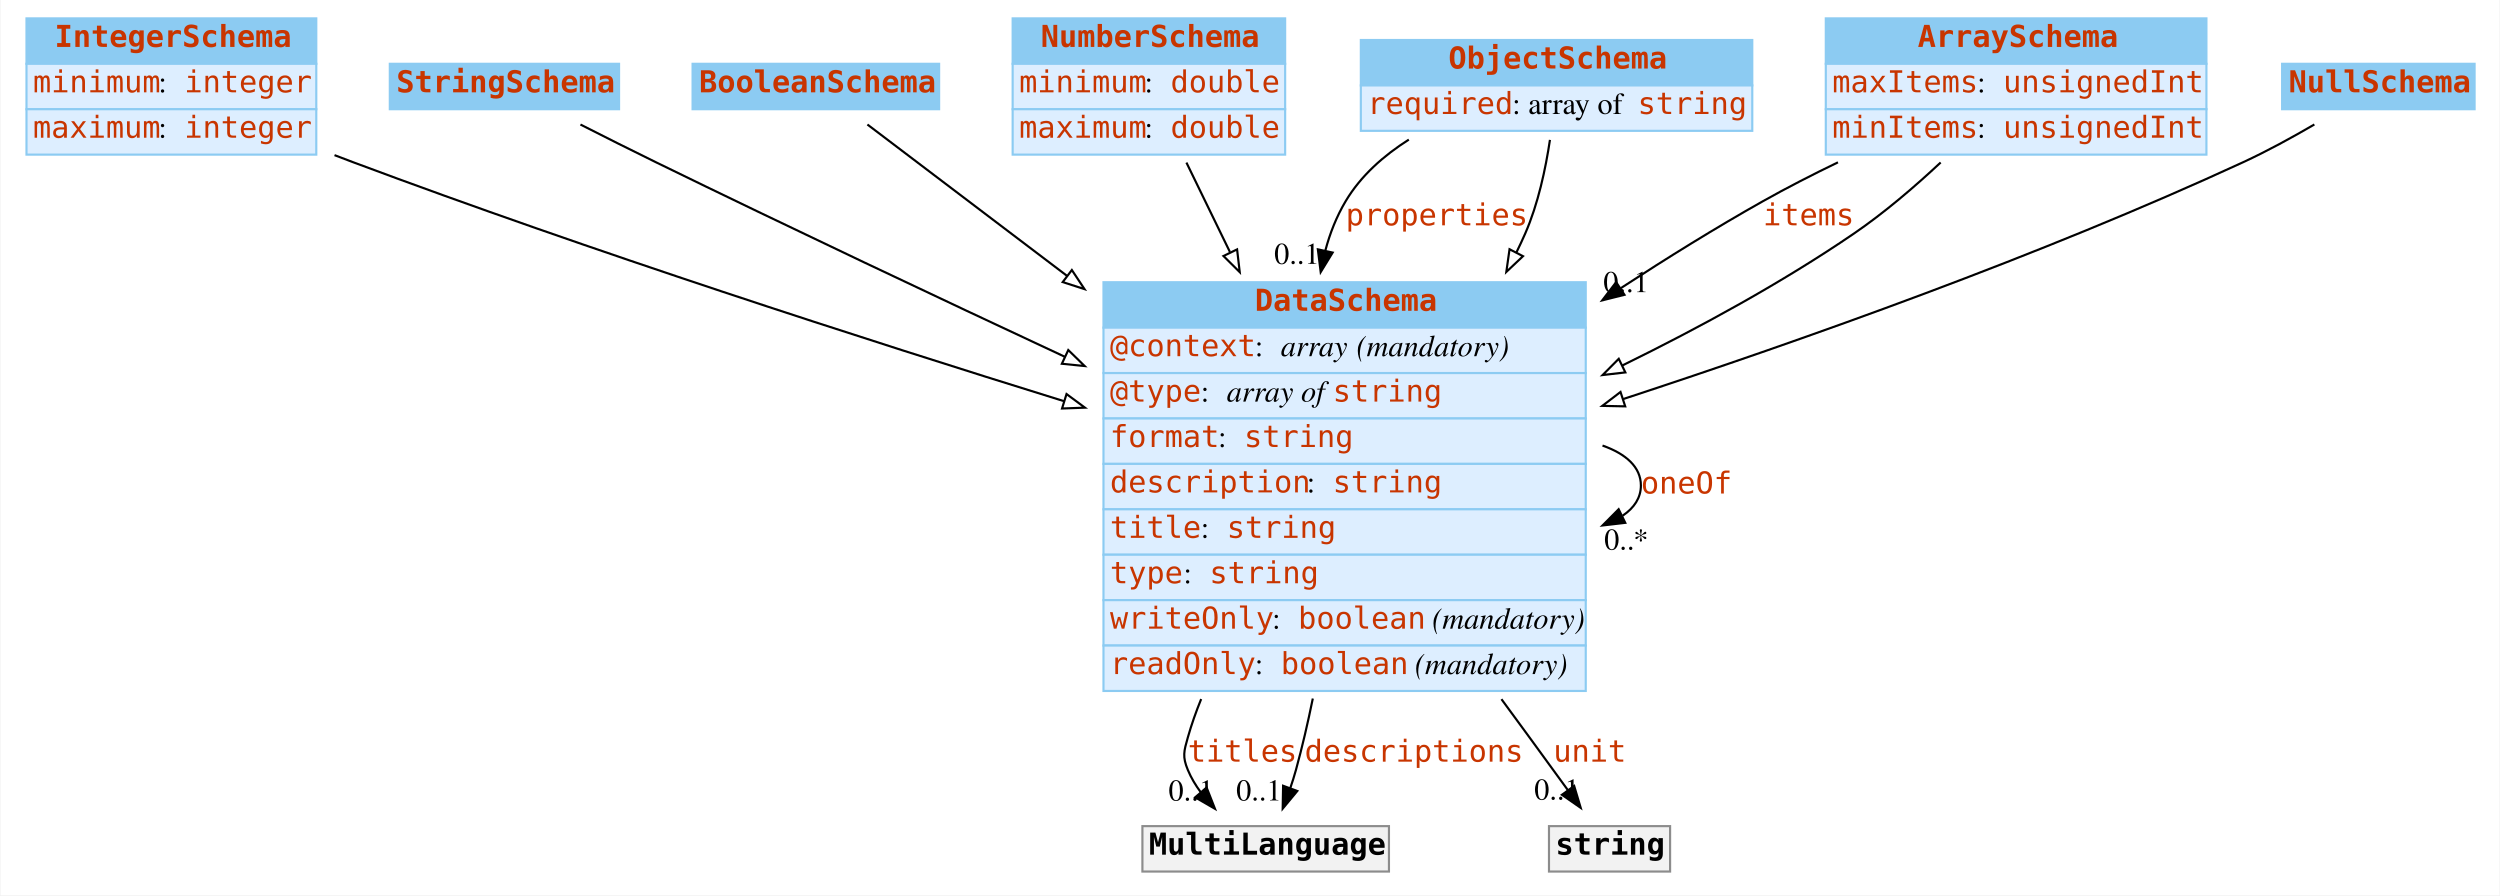
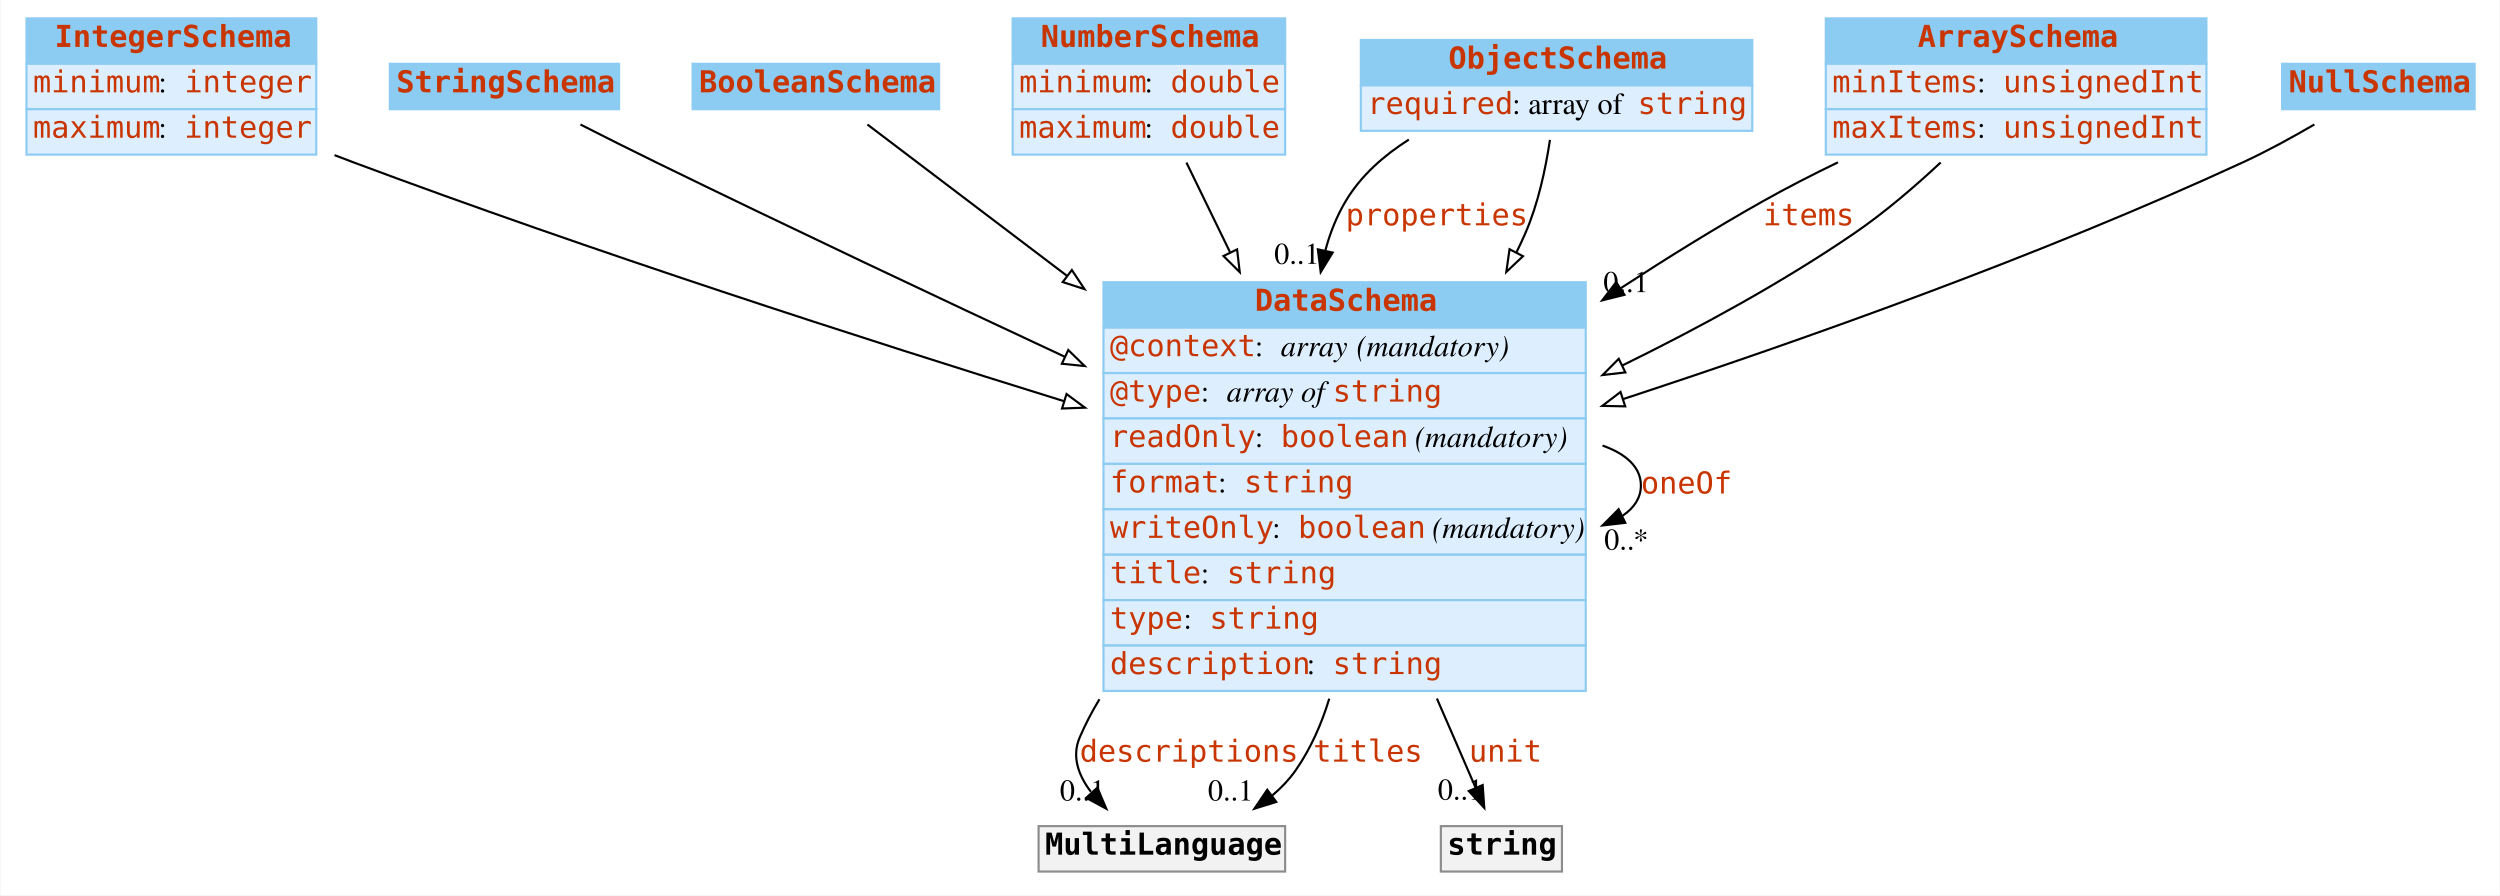
<svg xmlns="http://www.w3.org/2000/svg" width="1156pt" height="414pt" viewBox="0.00 0.00 1155.50 414.00">
  <g id="graph0" class="graph" transform="scale(1 1) rotate(0) translate(4 410)">
    <polygon fill="#ffffff" stroke="transparent" points="-4,4 -4,-410 1151.5,-410 1151.5,4 -4,4" />
    <g id="node1" class="node">
      <polygon fill="#8ccbf2" stroke="transparent" points="8,-380.5 8,-401.5 142,-401.5 142,-380.5 8,-380.5" />
      <polygon fill="none" stroke="#8ccbf2" points="8,-380.5 8,-401.5 142,-401.5 142,-380.5 8,-380.5" />
      <text text-anchor="start" x="21" y="-388.3" font-family="mono" font-weight="bold" font-size="14.00" fill="#c83500">IntegerSchema</text>
      <polygon fill="#ddeeff" stroke="transparent" points="8,-359.5 8,-380.5 142,-380.5 142,-359.5 8,-359.5" />
      <polygon fill="none" stroke="#8ccbf2" points="8,-359.5 8,-380.5 142,-380.5 142,-359.5 8,-359.5" />
      <text text-anchor="start" x="11" y="-367.3" font-family="mono" font-size="14.00" fill="#c83500">minimum</text>
      <text text-anchor="start" x="69" y="-367.3" font-family="Times,serif" font-size="14.00" fill="#000000"> : </text>
      <text text-anchor="start" x="81" y="-367.3" font-family="mono" font-size="14.00" fill="#c83500">integer</text>
      <polygon fill="#ddeeff" stroke="transparent" points="8,-338.5 8,-359.5 142,-359.5 142,-338.5 8,-338.5" />
      <polygon fill="none" stroke="#8ccbf2" points="8,-338.5 8,-359.5 142,-359.5 142,-338.5 8,-338.5" />
      <text text-anchor="start" x="11" y="-346.3" font-family="mono" font-size="14.00" fill="#c83500">maximum</text>
      <text text-anchor="start" x="69" y="-346.3" font-family="Times,serif" font-size="14.00" fill="#000000"> : </text>
      <text text-anchor="start" x="81" y="-346.3" font-family="mono" font-size="14.00" fill="#c83500">integer</text>
    </g>
    <g id="node8" class="node">
      <polygon fill="#8ccbf2" stroke="transparent" points="506,-258.5 506,-279.5 729,-279.5 729,-258.5 506,-258.5" />
      <polygon fill="none" stroke="#8ccbf2" points="506,-258.5 506,-279.5 729,-279.5 729,-258.5 506,-258.5" />
      <text text-anchor="start" x="576" y="-266.3" font-family="mono" font-weight="bold" font-size="14.00" fill="#c83500">DataSchema</text>
      <polygon fill="#ddeeff" stroke="transparent" points="506,-237.5 506,-258.5 729,-258.5 729,-237.5 506,-237.5" />
      <polygon fill="none" stroke="#8ccbf2" points="506,-237.5 506,-258.5 729,-258.5 729,-237.5 506,-237.5" />
      <text text-anchor="start" x="509" y="-245.3" font-family="mono" font-size="14.00" fill="#c83500">@context</text>
      <text text-anchor="start" x="576" y="-245.3" font-family="Times,serif" font-size="14.00" fill="#000000"> : </text>
      <text text-anchor="start" x="588" y="-245.3" font-family="Times,serif" font-style="italic" font-size="14.00" fill="#000000">array</text>
      <text text-anchor="start" x="619" y="-245.3" font-family="Times,serif" font-size="14.00" fill="#000000"> </text>
      <text text-anchor="start" x="623" y="-245.3" font-family="Times,serif" font-style="italic" font-size="14.00" fill="#000000">(mandatory)</text>
      <polygon fill="#ddeeff" stroke="transparent" points="506,-216.5 506,-237.5 729,-237.5 729,-216.5 506,-216.5" />
      <polygon fill="none" stroke="#8ccbf2" points="506,-216.5 506,-237.5 729,-237.5 729,-216.5 506,-216.5" />
      <text text-anchor="start" x="509" y="-224.3" font-family="mono" font-size="14.00" fill="#c83500">@type</text>
      <text text-anchor="start" x="551" y="-224.3" font-family="Times,serif" font-size="14.00" fill="#000000"> : </text>
      <text text-anchor="start" x="563" y="-224.3" font-family="Times,serif" font-style="italic" font-size="14.00" fill="#000000">array of </text>
      <text text-anchor="start" x="612" y="-224.3" font-family="mono" font-size="14.00" fill="#c83500">string</text>
      <polygon fill="#ddeeff" stroke="transparent" points="506,-195.5 506,-216.5 729,-216.5 729,-195.5 506,-195.5" />
      <polygon fill="none" stroke="#8ccbf2" points="506,-195.5 506,-216.5 729,-216.5 729,-195.5 506,-195.5" />
-       <text text-anchor="start" x="509" y="-203.3" font-family="mono" font-size="14.00" fill="#c83500">format</text>
-       <text text-anchor="start" x="559" y="-203.3" font-family="Times,serif" font-size="14.00" fill="#000000"> : </text>
-       <text text-anchor="start" x="571" y="-203.3" font-family="mono" font-size="14.00" fill="#c83500">string</text>
+       <text text-anchor="start" x="509" y="-203.3" font-family="mono" font-size="14.00" fill="#c83500">readOnly</text>
+       <text text-anchor="start" x="576" y="-203.3" font-family="Times,serif" font-size="14.00" fill="#000000"> : </text>
+       <text text-anchor="start" x="588" y="-203.3" font-family="mono" font-size="14.00" fill="#c83500">boolean</text>
+       <text text-anchor="start" x="646" y="-203.3" font-family="Times,serif" font-size="14.00" fill="#000000"> </text>
+       <text text-anchor="start" x="650" y="-203.3" font-family="Times,serif" font-style="italic" font-size="14.00" fill="#000000">(mandatory)</text>
      <polygon fill="#ddeeff" stroke="transparent" points="506,-174.5 506,-195.5 729,-195.5 729,-174.5 506,-174.5" />
      <polygon fill="none" stroke="#8ccbf2" points="506,-174.5 506,-195.5 729,-195.5 729,-174.5 506,-174.5" />
-       <text text-anchor="start" x="509" y="-182.3" font-family="mono" font-size="14.00" fill="#c83500">description</text>
-       <text text-anchor="start" x="600" y="-182.3" font-family="Times,serif" font-size="14.00" fill="#000000"> : </text>
-       <text text-anchor="start" x="612" y="-182.3" font-family="mono" font-size="14.00" fill="#c83500">string</text>
+       <text text-anchor="start" x="509" y="-182.3" font-family="mono" font-size="14.00" fill="#c83500">format</text>
+       <text text-anchor="start" x="559" y="-182.3" font-family="Times,serif" font-size="14.00" fill="#000000"> : </text>
+       <text text-anchor="start" x="571" y="-182.3" font-family="mono" font-size="14.00" fill="#c83500">string</text>
      <polygon fill="#ddeeff" stroke="transparent" points="506,-153.5 506,-174.5 729,-174.5 729,-153.5 506,-153.5" />
      <polygon fill="none" stroke="#8ccbf2" points="506,-153.5 506,-174.5 729,-174.5 729,-153.5 506,-153.5" />
-       <text text-anchor="start" x="509" y="-161.3" font-family="mono" font-size="14.00" fill="#c83500">title</text>
-       <text text-anchor="start" x="551" y="-161.3" font-family="Times,serif" font-size="14.00" fill="#000000"> : </text>
-       <text text-anchor="start" x="563" y="-161.3" font-family="mono" font-size="14.00" fill="#c83500">string</text>
+       <text text-anchor="start" x="509" y="-161.3" font-family="mono" font-size="14.00" fill="#c83500">writeOnly</text>
+       <text text-anchor="start" x="584" y="-161.3" font-family="Times,serif" font-size="14.00" fill="#000000"> : </text>
+       <text text-anchor="start" x="596" y="-161.3" font-family="mono" font-size="14.00" fill="#c83500">boolean</text>
+       <text text-anchor="start" x="654" y="-161.3" font-family="Times,serif" font-size="14.00" fill="#000000"> </text>
+       <text text-anchor="start" x="658" y="-161.3" font-family="Times,serif" font-style="italic" font-size="14.00" fill="#000000">(mandatory)</text>
      <polygon fill="#ddeeff" stroke="transparent" points="506,-132.5 506,-153.5 729,-153.5 729,-132.5 506,-132.5" />
      <polygon fill="none" stroke="#8ccbf2" points="506,-132.5 506,-153.5 729,-153.5 729,-132.5 506,-132.5" />
-       <text text-anchor="start" x="509" y="-140.3" font-family="mono" font-size="14.00" fill="#c83500">type</text>
-       <text text-anchor="start" x="543" y="-140.3" font-family="Times,serif" font-size="14.00" fill="#000000"> : </text>
-       <text text-anchor="start" x="555" y="-140.3" font-family="mono" font-size="14.00" fill="#c83500">string</text>
+       <text text-anchor="start" x="509" y="-140.3" font-family="mono" font-size="14.00" fill="#c83500">title</text>
+       <text text-anchor="start" x="551" y="-140.3" font-family="Times,serif" font-size="14.00" fill="#000000"> : </text>
+       <text text-anchor="start" x="563" y="-140.3" font-family="mono" font-size="14.00" fill="#c83500">string</text>
      <polygon fill="#ddeeff" stroke="transparent" points="506,-111.5 506,-132.5 729,-132.5 729,-111.5 506,-111.5" />
      <polygon fill="none" stroke="#8ccbf2" points="506,-111.5 506,-132.5 729,-132.5 729,-111.5 506,-111.5" />
-       <text text-anchor="start" x="509" y="-119.3" font-family="mono" font-size="14.00" fill="#c83500">writeOnly</text>
-       <text text-anchor="start" x="584" y="-119.3" font-family="Times,serif" font-size="14.00" fill="#000000"> : </text>
-       <text text-anchor="start" x="596" y="-119.3" font-family="mono" font-size="14.00" fill="#c83500">boolean</text>
-       <text text-anchor="start" x="654" y="-119.3" font-family="Times,serif" font-size="14.00" fill="#000000"> </text>
-       <text text-anchor="start" x="658" y="-119.3" font-family="Times,serif" font-style="italic" font-size="14.00" fill="#000000">(mandatory)</text>
+       <text text-anchor="start" x="509" y="-119.3" font-family="mono" font-size="14.00" fill="#c83500">type</text>
+       <text text-anchor="start" x="543" y="-119.3" font-family="Times,serif" font-size="14.00" fill="#000000"> : </text>
+       <text text-anchor="start" x="555" y="-119.3" font-family="mono" font-size="14.00" fill="#c83500">string</text>
      <polygon fill="#ddeeff" stroke="transparent" points="506,-90.5 506,-111.5 729,-111.5 729,-90.5 506,-90.5" />
      <polygon fill="none" stroke="#8ccbf2" points="506,-90.5 506,-111.5 729,-111.5 729,-90.5 506,-90.5" />
-       <text text-anchor="start" x="509" y="-98.3" font-family="mono" font-size="14.00" fill="#c83500">readOnly</text>
-       <text text-anchor="start" x="576" y="-98.3" font-family="Times,serif" font-size="14.00" fill="#000000"> : </text>
-       <text text-anchor="start" x="588" y="-98.3" font-family="mono" font-size="14.00" fill="#c83500">boolean</text>
-       <text text-anchor="start" x="646" y="-98.3" font-family="Times,serif" font-size="14.00" fill="#000000"> </text>
-       <text text-anchor="start" x="650" y="-98.3" font-family="Times,serif" font-style="italic" font-size="14.00" fill="#000000">(mandatory)</text>
-     </g>
-     <g id="edge10" class="edge">
+       <text text-anchor="start" x="509" y="-98.3" font-family="mono" font-size="14.00" fill="#c83500">description</text>
+       <text text-anchor="start" x="600" y="-98.3" font-family="Times,serif" font-size="14.00" fill="#000000"> : </text>
+       <text text-anchor="start" x="612" y="-98.3" font-family="mono" font-size="14.00" fill="#c83500">string</text>
+     </g>
+     <g id="edge9" class="edge">
      <path fill="none" stroke="#000000" d="M150.436,-338.265C153.32,-337.146 156.182,-336.053 159,-335 268.723,-293.99 395.46,-253.109 487.76,-224.489" />
      <polygon fill="#ffffff" stroke="#000000" points="488.91,-227.797 497.428,-221.497 486.84,-221.11 488.91,-227.797" />
    </g>
    <g id="node2" class="node">
      <polygon fill="#8ccbf2" stroke="transparent" points="176,-359.5 176,-380.5 282,-380.5 282,-359.5 176,-359.5" />
      <polygon fill="none" stroke="#8ccbf2" points="176,-359.5 176,-380.5 282,-380.5 282,-359.5 176,-359.5" />
      <text text-anchor="start" x="179" y="-367.3" font-family="mono" font-weight="bold" font-size="14.00" fill="#c83500">StringSchema</text>
    </g>
    <g id="edge13" class="edge">
      <path fill="none" stroke="#000000" d="M264.149,-352.416C275.262,-346.768 287.613,-340.562 299,-335 360.917,-304.754 430.105,-272.093 488.094,-245.037" />
      <polygon fill="#ffffff" stroke="#000000" points="489.717,-248.142 497.301,-240.744 486.759,-241.797 489.717,-248.142" />
    </g>
    <g id="node3" class="node">
      <polygon fill="#8ccbf2" stroke="transparent" points="316,-359.5 316,-380.5 430,-380.5 430,-359.5 316,-359.5" />
      <polygon fill="none" stroke="#8ccbf2" points="316,-359.5 316,-380.5 430,-380.5 430,-359.5 316,-359.5" />
      <text text-anchor="start" x="319" y="-367.3" font-family="mono" font-weight="bold" font-size="14.00" fill="#c83500">BooleanSchema</text>
    </g>
-     <g id="edge11" class="edge">
+     <g id="edge10" class="edge">
      <path fill="none" stroke="#000000" d="M396.84,-352.425C418.97,-335.646 453.748,-309.277 489.183,-282.41" />
      <polygon fill="#ffffff" stroke="#000000" points="491.375,-285.141 497.229,-276.31 487.146,-279.563 491.375,-285.141" />
    </g>
    <g id="node4" class="node">
      <polygon fill="#8ccbf2" stroke="transparent" points="464,-380.5 464,-401.5 590,-401.5 590,-380.5 464,-380.5" />
      <polygon fill="none" stroke="#8ccbf2" points="464,-380.5 464,-401.5 590,-401.5 590,-380.5 464,-380.5" />
      <text text-anchor="start" x="477" y="-388.3" font-family="mono" font-weight="bold" font-size="14.00" fill="#c83500">NumberSchema</text>
      <polygon fill="#ddeeff" stroke="transparent" points="464,-359.5 464,-380.5 590,-380.5 590,-359.5 464,-359.5" />
      <polygon fill="none" stroke="#8ccbf2" points="464,-359.5 464,-380.5 590,-380.5 590,-359.5 464,-359.5" />
      <text text-anchor="start" x="467" y="-367.3" font-family="mono" font-size="14.00" fill="#c83500">minimum</text>
      <text text-anchor="start" x="525" y="-367.3" font-family="Times,serif" font-size="14.00" fill="#000000"> : </text>
      <text text-anchor="start" x="537" y="-367.3" font-family="mono" font-size="14.00" fill="#c83500">double</text>
      <polygon fill="#ddeeff" stroke="transparent" points="464,-338.5 464,-359.5 590,-359.5 590,-338.5 464,-338.5" />
      <polygon fill="none" stroke="#8ccbf2" points="464,-338.5 464,-359.5 590,-359.5 590,-338.5 464,-338.5" />
      <text text-anchor="start" x="467" y="-346.3" font-family="mono" font-size="14.00" fill="#c83500">maximum</text>
      <text text-anchor="start" x="525" y="-346.3" font-family="Times,serif" font-size="14.00" fill="#000000"> : </text>
      <text text-anchor="start" x="537" y="-346.3" font-family="mono" font-size="14.00" fill="#c83500">double</text>
    </g>
    <g id="edge7" class="edge">
      <path fill="none" stroke="#000000" d="M544.353,-334.83C550.275,-322.657 557.24,-308.34 564.472,-293.474" />
      <polygon fill="#ffffff" stroke="#000000" points="567.775,-294.685 569.003,-284.161 561.481,-291.622 567.775,-294.685" />
    </g>
    <g id="node5" class="node">
      <polygon fill="#8ccbf2" stroke="transparent" points="625,-370.5 625,-391.5 806,-391.5 806,-370.5 625,-370.5" />
      <polygon fill="none" stroke="#8ccbf2" points="625,-370.5 625,-391.5 806,-391.5 806,-370.5 625,-370.5" />
      <text text-anchor="start" x="665.5" y="-378.3" font-family="mono" font-weight="bold" font-size="14.00" fill="#c83500">ObjectSchema</text>
      <polygon fill="#ddeeff" stroke="transparent" points="625,-349.5 625,-370.5 806,-370.5 806,-349.5 625,-349.5" />
      <polygon fill="none" stroke="#8ccbf2" points="625,-349.5 625,-370.5 806,-370.5 806,-349.5 625,-349.5" />
      <text text-anchor="start" x="628" y="-357.3" font-family="mono" font-size="14.00" fill="#c83500">required</text>
      <text text-anchor="start" x="695" y="-357.3" font-family="Times,serif" font-size="14.00" fill="#000000"> : array of </text>
      <text text-anchor="start" x="753" y="-357.3" font-family="mono" font-size="14.00" fill="#c83500">string</text>
    </g>
    <g id="edge1" class="edge">
      <path fill="none" stroke="#000000" d="M647.192,-345.442C635.56,-338.071 624.987,-328.731 618,-317 613.764,-309.888 610.708,-302.153 608.582,-294.114" />
      <polygon fill="#000000" stroke="#000000" points="611.969,-293.213 606.435,-284.178 605.127,-294.692 611.969,-293.213" />
      <text text-anchor="start" x="618" y="-305.8" font-family="mono" font-size="14.00" fill="#c83500">properties</text>
      <text text-anchor="middle" x="595.435" y="-287.978" font-family="Times,serif" font-size="14.00" fill="#000000">0..1</text>
    </g>
-     <g id="edge9" class="edge">
+     <g id="edge12" class="edge">
      <path fill="none" stroke="#000000" d="M712.444,-345.316C710.46,-332.021 706.994,-315.674 701,-302 699.739,-299.124 698.399,-296.249 696.991,-293.382" />
      <polygon fill="#ffffff" stroke="#000000" points="699.976,-291.535 692.273,-284.261 693.758,-294.751 699.976,-291.535" />
    </g>
    <g id="node6" class="node">
      <polygon fill="#8ccbf2" stroke="transparent" points="840,-380.5 840,-401.5 1016,-401.5 1016,-380.5 840,-380.5" />
      <polygon fill="none" stroke="#8ccbf2" points="840,-380.5 840,-401.5 1016,-401.5 1016,-380.5 840,-380.5" />
      <text text-anchor="start" x="882.5" y="-388.3" font-family="mono" font-weight="bold" font-size="14.00" fill="#c83500">ArraySchema</text>
      <polygon fill="#ddeeff" stroke="transparent" points="840,-359.5 840,-380.5 1016,-380.5 1016,-359.5 840,-359.5" />
      <polygon fill="none" stroke="#8ccbf2" points="840,-359.5 840,-380.5 1016,-380.5 1016,-359.5 840,-359.5" />
-       <text text-anchor="start" x="843" y="-367.3" font-family="mono" font-size="14.00" fill="#c83500">maxItems</text>
+       <text text-anchor="start" x="843" y="-367.3" font-family="mono" font-size="14.00" fill="#c83500">minItems</text>
      <text text-anchor="start" x="910" y="-367.3" font-family="Times,serif" font-size="14.00" fill="#000000"> : </text>
      <text text-anchor="start" x="922" y="-367.3" font-family="mono" font-size="14.00" fill="#c83500">unsignedInt</text>
      <polygon fill="#ddeeff" stroke="transparent" points="840,-338.5 840,-359.5 1016,-359.5 1016,-338.5 840,-338.5" />
      <polygon fill="none" stroke="#8ccbf2" points="840,-338.5 840,-359.5 1016,-359.5 1016,-338.5 840,-338.5" />
-       <text text-anchor="start" x="843" y="-346.3" font-family="mono" font-size="14.00" fill="#c83500">minItems</text>
+       <text text-anchor="start" x="843" y="-346.3" font-family="mono" font-size="14.00" fill="#c83500">maxItems</text>
      <text text-anchor="start" x="910" y="-346.3" font-family="Times,serif" font-size="14.00" fill="#000000"> : </text>
      <text text-anchor="start" x="922" y="-346.3" font-family="mono" font-size="14.00" fill="#c83500">unsignedInt</text>
    </g>
    <g id="edge2" class="edge">
      <path fill="none" stroke="#000000" d="M845.622,-334.938C833.843,-329.247 822,-323.186 811,-317 789.24,-304.763 766.767,-290.838 745.172,-276.737" />
      <polygon fill="#000000" stroke="#000000" points="746.901,-273.685 736.623,-271.116 743.056,-279.534 746.901,-273.685" />
      <text text-anchor="start" x="811" y="-305.8" font-family="mono" font-size="14.00" fill="#c83500">items</text>
      <text text-anchor="middle" x="747.623" y="-274.916" font-family="Times,serif" font-size="14.00" fill="#000000">0..1</text>
    </g>
    <g id="edge8" class="edge">
      <path fill="none" stroke="#000000" d="M893.111,-334.865C881.02,-323.57 866.978,-311.55 853,-302 819.871,-279.367 781.703,-258.554 745.851,-240.976" />
      <polygon fill="#ffffff" stroke="#000000" points="747.315,-237.796 736.79,-236.577 744.258,-244.093 747.315,-237.796" />
    </g>
    <g id="node7" class="node">
      <polygon fill="#8ccbf2" stroke="transparent" points="1051,-359.5 1051,-380.5 1140,-380.5 1140,-359.5 1051,-359.5" />
      <polygon fill="none" stroke="#8ccbf2" points="1051,-359.5 1051,-380.5 1140,-380.5 1140,-359.5 1051,-359.5" />
      <text text-anchor="start" x="1054" y="-367.3" font-family="mono" font-weight="bold" font-size="14.00" fill="#c83500">NullSchema</text>
    </g>
-     <g id="edge12" class="edge">
+     <g id="edge11" class="edge">
      <path fill="none" stroke="#000000" d="M1065.913,-352.446C1055.708,-346.491 1044.036,-340.095 1033,-335 939.407,-291.792 829.501,-252.767 746.169,-225.432" />
      <polygon fill="#ffffff" stroke="#000000" points="747.247,-222.102 736.655,-222.324 745.074,-228.756 747.247,-222.102" />
    </g>
    <g id="edge5" class="edge">
      <path fill="none" stroke="#000000" d="M736.75,-203.976C747.646,-200.135 754.5,-193.977 754.5,-185.5 754.5,-179.805 751.406,-175.156 746.071,-171.553" />
      <polygon fill="#000000" stroke="#000000" points="747.274,-168.247 736.75,-167.024 744.214,-174.543 747.274,-168.247" />
      <text text-anchor="start" x="754.5" y="-181.8" font-family="mono" font-size="14.00" fill="#c83500">oneOf</text>
      <text text-anchor="middle" x="747.75" y="-155.824" font-family="Times,serif" font-size="14.00" fill="#000000">0..*</text>
    </g>
    <g id="node9" class="node">
-       <polygon fill="#f2f2f2" stroke="transparent" points="524,-7 524,-28 638,-28 638,-7 524,-7" />
-       <polygon fill="none" stroke="#8c8c8c" points="524,-7 524,-28 638,-28 638,-7 524,-7" />
-       <text text-anchor="start" x="527" y="-14.8" font-family="mono" font-weight="bold" font-size="14.00" fill="#000000">MultiLanguage</text>
+       <polygon fill="#f2f2f2" stroke="transparent" points="476,-7 476,-28 590,-28 590,-7 476,-7" />
+       <polygon fill="none" stroke="#8c8c8c" points="476,-7 476,-28 590,-28 590,-7 476,-7" />
+       <text text-anchor="start" x="479" y="-14.8" font-family="mono" font-weight="bold" font-size="14.00" fill="#000000">MultiLanguage</text>
    </g>
    <g id="edge3" class="edge">
-       <path fill="none" stroke="#000000" d="M551.168,-86.761C548.778,-80.887 546.689,-74.947 545,-69 543.178,-62.587 542.449,-60.159 545,-54 546.517,-50.338 548.607,-46.854 551.023,-43.599" />
-       <polygon fill="#000000" stroke="#000000" points="553.688,-45.868 557.559,-36.005 548.383,-41.301 553.688,-45.868" />
-       <text text-anchor="start" x="545" y="-57.8" font-family="mono" font-size="14.00" fill="#c83500">titles</text>
-       <text text-anchor="middle" x="546.559" y="-39.805" font-family="Times,serif" font-size="14.00" fill="#000000">0..1</text>
+       <path fill="none" stroke="#000000" d="M504.13,-86.662C500.67,-80.952 497.592,-75.058 495,-69 491.237,-60.203 494.375,-51.518 500.174,-43.877" />
+       <polygon fill="#000000" stroke="#000000" points="503.166,-45.79 507.311,-36.039 497.99,-41.077 503.166,-45.79" />
+       <text text-anchor="start" x="495" y="-57.8" font-family="mono" font-size="14.00" fill="#c83500">descriptions</text>
+       <text text-anchor="middle" x="496.311" y="-39.839" font-family="Times,serif" font-size="14.00" fill="#000000">0..1</text>
+     </g>
+     <g id="edge6" class="edge">
+       <path fill="none" stroke="#000000" d="M610.401,-86.93C606.822,-75.201 601.848,-63.898 595,-54 591.979,-49.634 588.244,-45.723 584.115,-42.237" />
+       <polygon fill="#000000" stroke="#000000" points="585.894,-39.199 575.778,-36.05 581.722,-44.82 585.894,-39.199" />
+       <text text-anchor="start" x="603" y="-57.8" font-family="mono" font-size="14.00" fill="#c83500">titles</text>
+       <text text-anchor="middle" x="564.778" y="-39.85" font-family="Times,serif" font-size="14.00" fill="#000000">0..1</text>
+     </g>
+     <g id="node10" class="node">
+       <polygon fill="#f2f2f2" stroke="transparent" points="662,-7 662,-28 718,-28 718,-7 662,-7" />
+       <polygon fill="none" stroke="#8c8c8c" points="662,-7 662,-28 718,-28 718,-7 662,-7" />
+       <text text-anchor="start" x="665" y="-14.8" font-family="mono" font-weight="bold" font-size="14.00" fill="#000000">string</text>
    </g>
    <g id="edge4" class="edge">
-       <path fill="none" stroke="#000000" d="M602.792,-86.999C600.506,-75.796 597.915,-64.602 595,-54 594.233,-51.212 593.328,-48.341 592.351,-45.495" />
-       <polygon fill="#000000" stroke="#000000" points="595.616,-44.232 588.861,-36.069 589.052,-46.663 595.616,-44.232" />
-       <text text-anchor="start" x="599" y="-57.8" font-family="mono" font-size="14.00" fill="#c83500">descriptions</text>
-       <text text-anchor="middle" x="577.861" y="-39.869" font-family="Times,serif" font-size="14.00" fill="#000000">0..1</text>
-     </g>
-     <g id="node10" class="node">
-       <polygon fill="#f2f2f2" stroke="transparent" points="712,-7 712,-28 768,-28 768,-7 712,-7" />
-       <polygon fill="none" stroke="#8c8c8c" points="712,-7 712,-28 768,-28 768,-7 712,-7" />
-       <text text-anchor="start" x="715" y="-14.8" font-family="mono" font-weight="bold" font-size="14.00" fill="#000000">string</text>
-     </g>
-     <g id="edge6" class="edge">
-       <path fill="none" stroke="#000000" d="M690.015,-86.709C694.414,-80.72 698.769,-74.782 703,-69 708.788,-61.091 715.057,-52.471 720.76,-44.607" />
-       <polygon fill="#000000" stroke="#000000" points="723.645,-46.591 726.678,-36.44 717.977,-42.484 723.645,-46.591" />
-       <text text-anchor="start" x="714" y="-57.8" font-family="mono" font-size="14.00" fill="#c83500">unit</text>
-       <text text-anchor="middle" x="715.678" y="-40.239" font-family="Times,serif" font-size="14.00" fill="#000000">0..1</text>
+       <path fill="none" stroke="#000000" d="M660.165,-86.998C662.82,-80.909 665.448,-74.872 668,-69 671.26,-61.498 674.775,-53.368 678.019,-45.85" />
+       <polygon fill="#000000" stroke="#000000" points="681.337,-46.992 682.081,-36.423 674.909,-44.221 681.337,-46.992" />
+       <text text-anchor="start" x="675" y="-57.8" font-family="mono" font-size="14.00" fill="#c83500">unit</text>
+       <text text-anchor="middle" x="671.081" y="-40.223" font-family="Times,serif" font-size="14.00" fill="#000000">0..1</text>
    </g>
  </g>
</svg>
